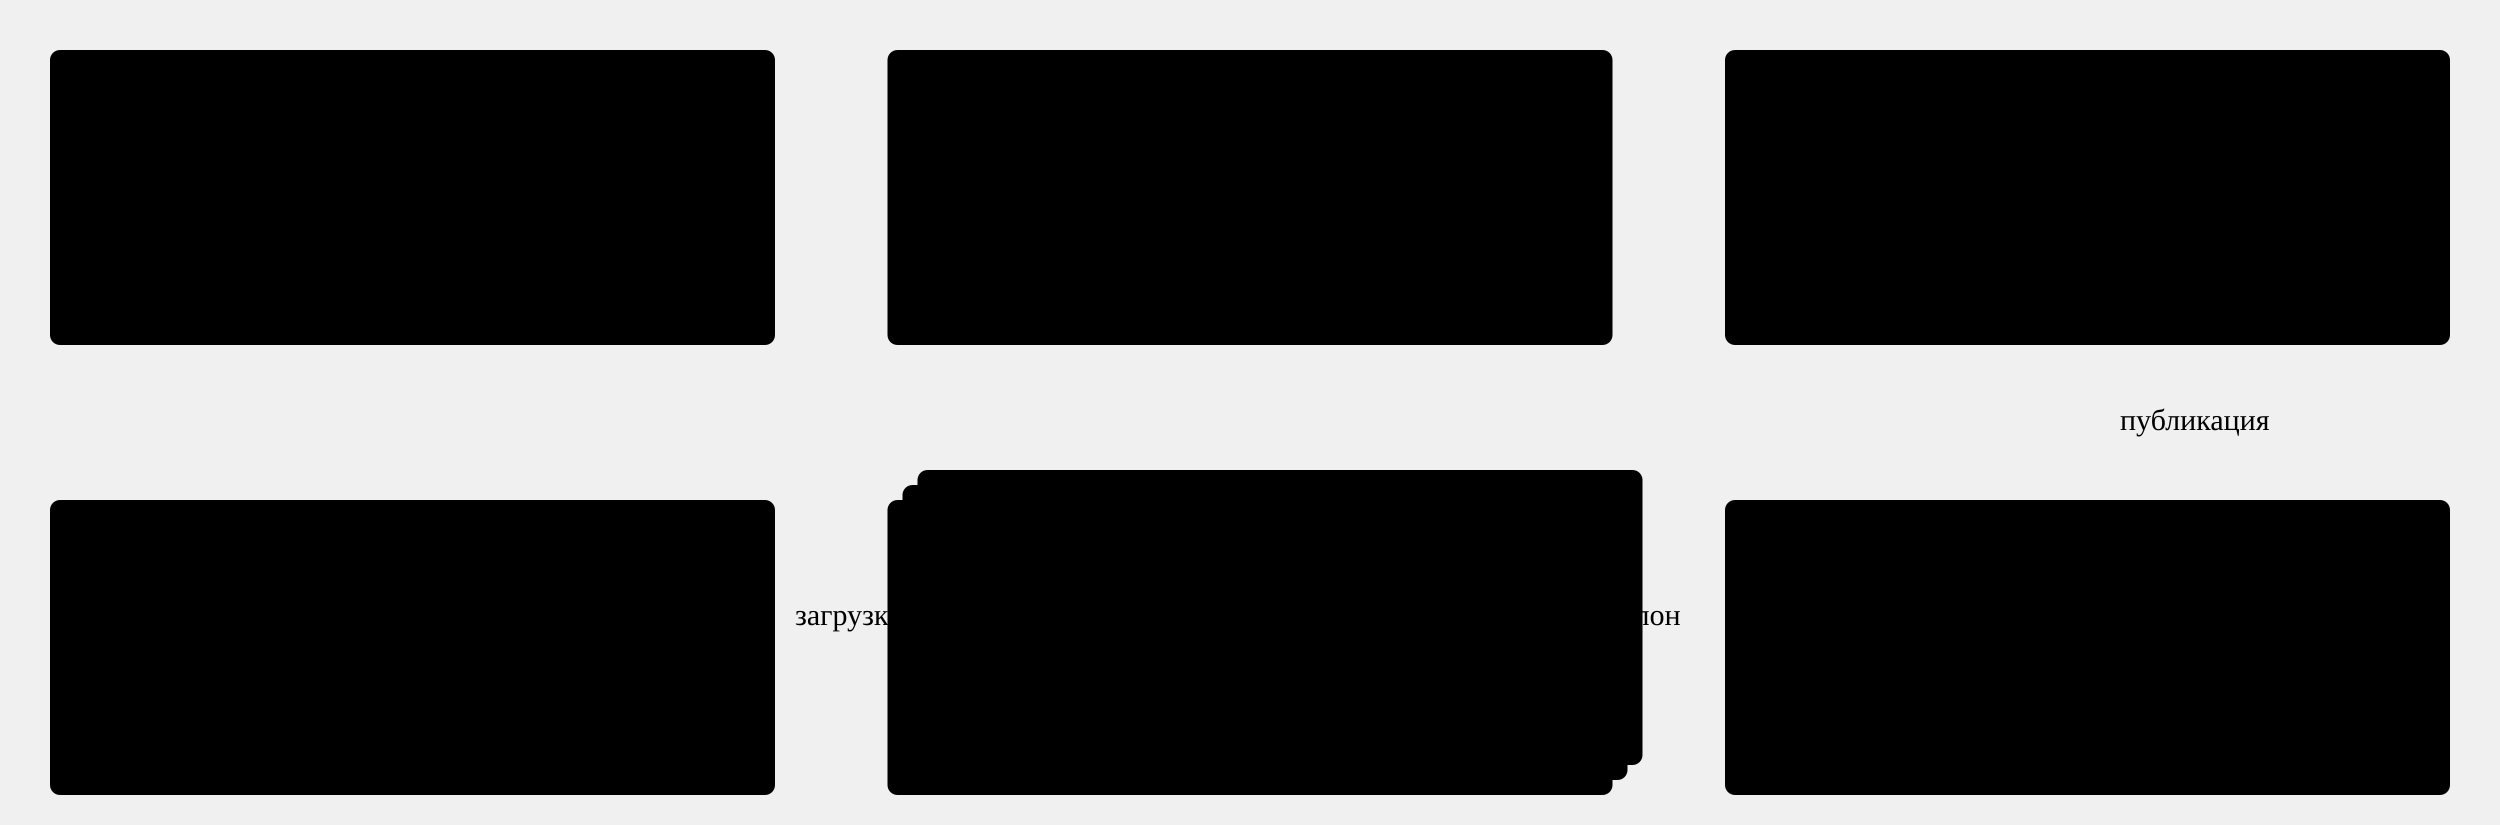
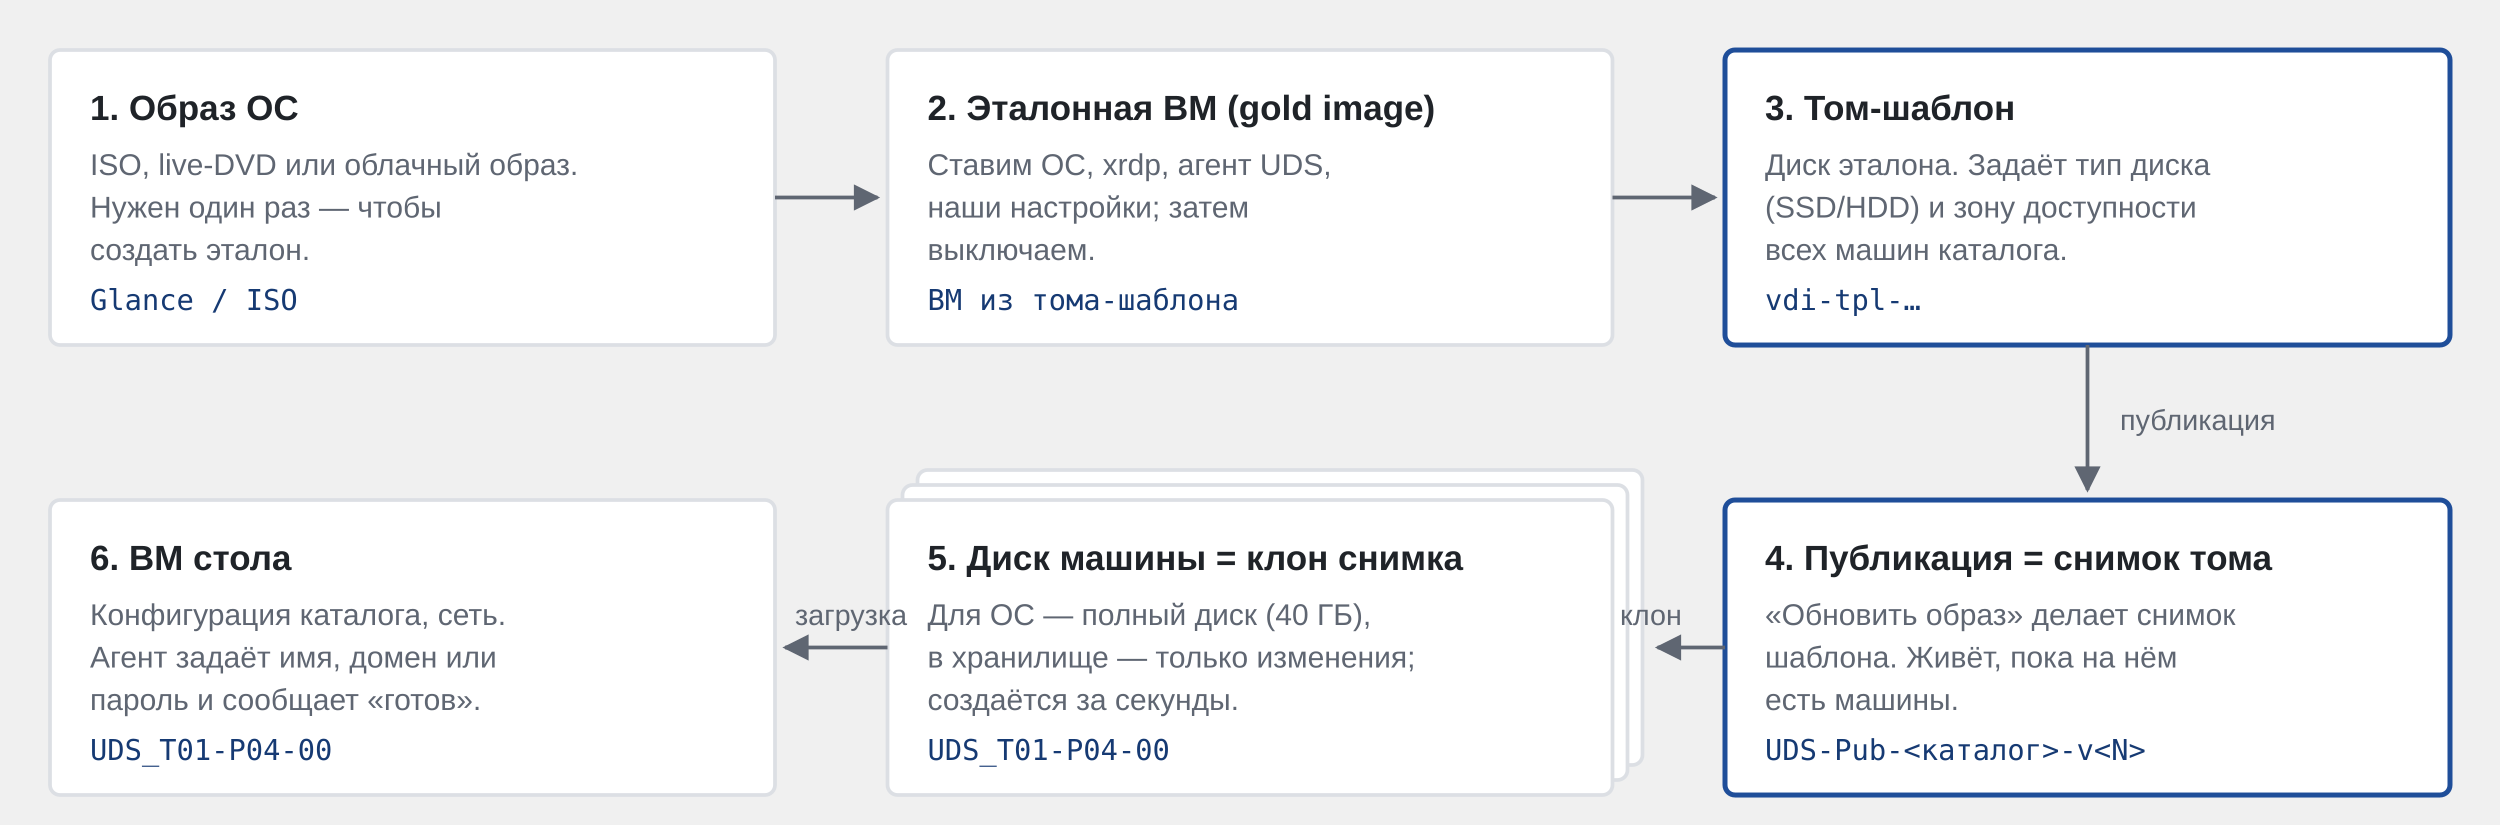
<svg xmlns="http://www.w3.org/2000/svg" class="flow" viewBox="0 0 1000 330" width="760" height="251" style="max-width:100%;height:auto" role="img" aria-label="Схема: образ, эталонная ВМ, том-шаблон, снимок публикации, диски столов, ВМ столов">
+   <style>.box{fill:#fff;stroke:#DCDFE4;stroke-width:1.5}.box.hi{stroke:#1F4E99;stroke-width:2}.t{font:600 14px 'IBM Plex Sans',Arial,sans-serif;fill:#1F2328}.s{font:400 12px 'IBM Plex Sans',Arial,sans-serif;fill:#5F6672}.m{font:500 11.5px 'IBM Plex Mono',Menlo,monospace;fill:#163A73}.ar{stroke:#5F6672;stroke-width:1.5;fill:none;marker-end:url(#arw)}.lbl{font:500 11.5px 'IBM Plex Sans',Arial,sans-serif;fill:#5F6672}</style>
  <defs>
    <marker id="arw" viewBox="0 0 10 10" refX="9" refY="5" markerWidth="7" markerHeight="7" orient="auto">
      <path d="M0 0L10 5L0 10z" fill="currentColor" style="color:#5F6672" />
    </marker>
  </defs>
  <g>
    <rect class="box" x="20" y="20" width="290" height="118" rx="4" />
    <text class="t" x="36" y="48">1. Образ ОС</text>
    <text class="s" x="36" y="70">ISO, live-DVD или облачный образ.</text>
    <text class="s" x="36" y="87">Нужен один раз — чтобы</text>
    <text class="s" x="36" y="104">создать эталон.</text>
    <text class="m" x="36" y="124">Glance / ISO</text>
  </g>
  <g>
    <rect class="box" x="355" y="20" width="290" height="118" rx="4" />
    <text class="t" x="371" y="48">2. Эталонная ВМ (gold image)</text>
    <text class="s" x="371" y="70">Ставим ОС, xrdp, агент UDS,</text>
    <text class="s" x="371" y="87">наши настройки; затем</text>
    <text class="s" x="371" y="104">выключаем.</text>
    <text class="m" x="371" y="124">ВМ из тома-шаблона</text>
  </g>
  <g>
    <rect class="box hi" x="690" y="20" width="290" height="118" rx="4" />
    <text class="t" x="706" y="48">3. Том-шаблон</text>
    <text class="s" x="706" y="70">Диск эталона. Задаёт тип диска</text>
    <text class="s" x="706" y="87">(SSD/HDD) и зону доступности</text>
    <text class="s" x="706" y="104">всех машин каталога.</text>
    <text class="m" x="706" y="124">vdi-tpl-…</text>
  </g>
  <g>
    <rect class="box hi" x="690" y="200" width="290" height="118" rx="4" />
    <text class="t" x="706" y="228">4. Публикация = снимок тома</text>
    <text class="s" x="706" y="250">«Обновить образ» делает снимок</text>
    <text class="s" x="706" y="267">шаблона. Живёт, пока на нём</text>
    <text class="s" x="706" y="284">есть машины.</text>
    <text class="m" x="706" y="304">UDS-Pub-&lt;каталог&gt;-v&lt;N&gt;</text>
  </g>
  <rect class="box" x="367" y="188" width="290" height="118" rx="4" />
  <rect class="box" x="361" y="194" width="290" height="118" rx="4" />
  <g>
    <rect class="box" x="355" y="200" width="290" height="118" rx="4" />
    <text class="t" x="371" y="228">5. Диск машины = клон снимка</text>
    <text class="s" x="371" y="250">Для ОС — полный диск (40 ГБ),</text>
    <text class="s" x="371" y="267">в хранилище — только изменения;</text>
    <text class="s" x="371" y="284">создаётся за секунды.</text>
    <text class="m" x="371" y="304">UDS_T01-P04-00</text>
  </g>
  <g>
    <rect class="box" x="20" y="200" width="290" height="118" rx="4" />
    <text class="t" x="36" y="228">6. ВМ стола</text>
    <text class="s" x="36" y="250">Конфигурация каталога, сеть.</text>
    <text class="s" x="36" y="267">Агент задаёт имя, домен или</text>
    <text class="s" x="36" y="284">пароль и сообщает «готов».</text>
    <text class="m" x="36" y="304">UDS_T01-P04-00</text>
  </g>
  <path class="ar" d="M310 79H351" />
  <path class="ar" d="M645 79H686" />
  <path class="ar" d="M835 138V196" />
  <path class="ar" d="M690 259H663" />
  <path class="ar" d="M355 259H314" />
  <text class="lbl" x="848" y="172">публикация</text>
  <text class="lbl" x="648" y="250">клон</text>
  <text class="lbl" x="318" y="250">загрузка</text>
</svg>
